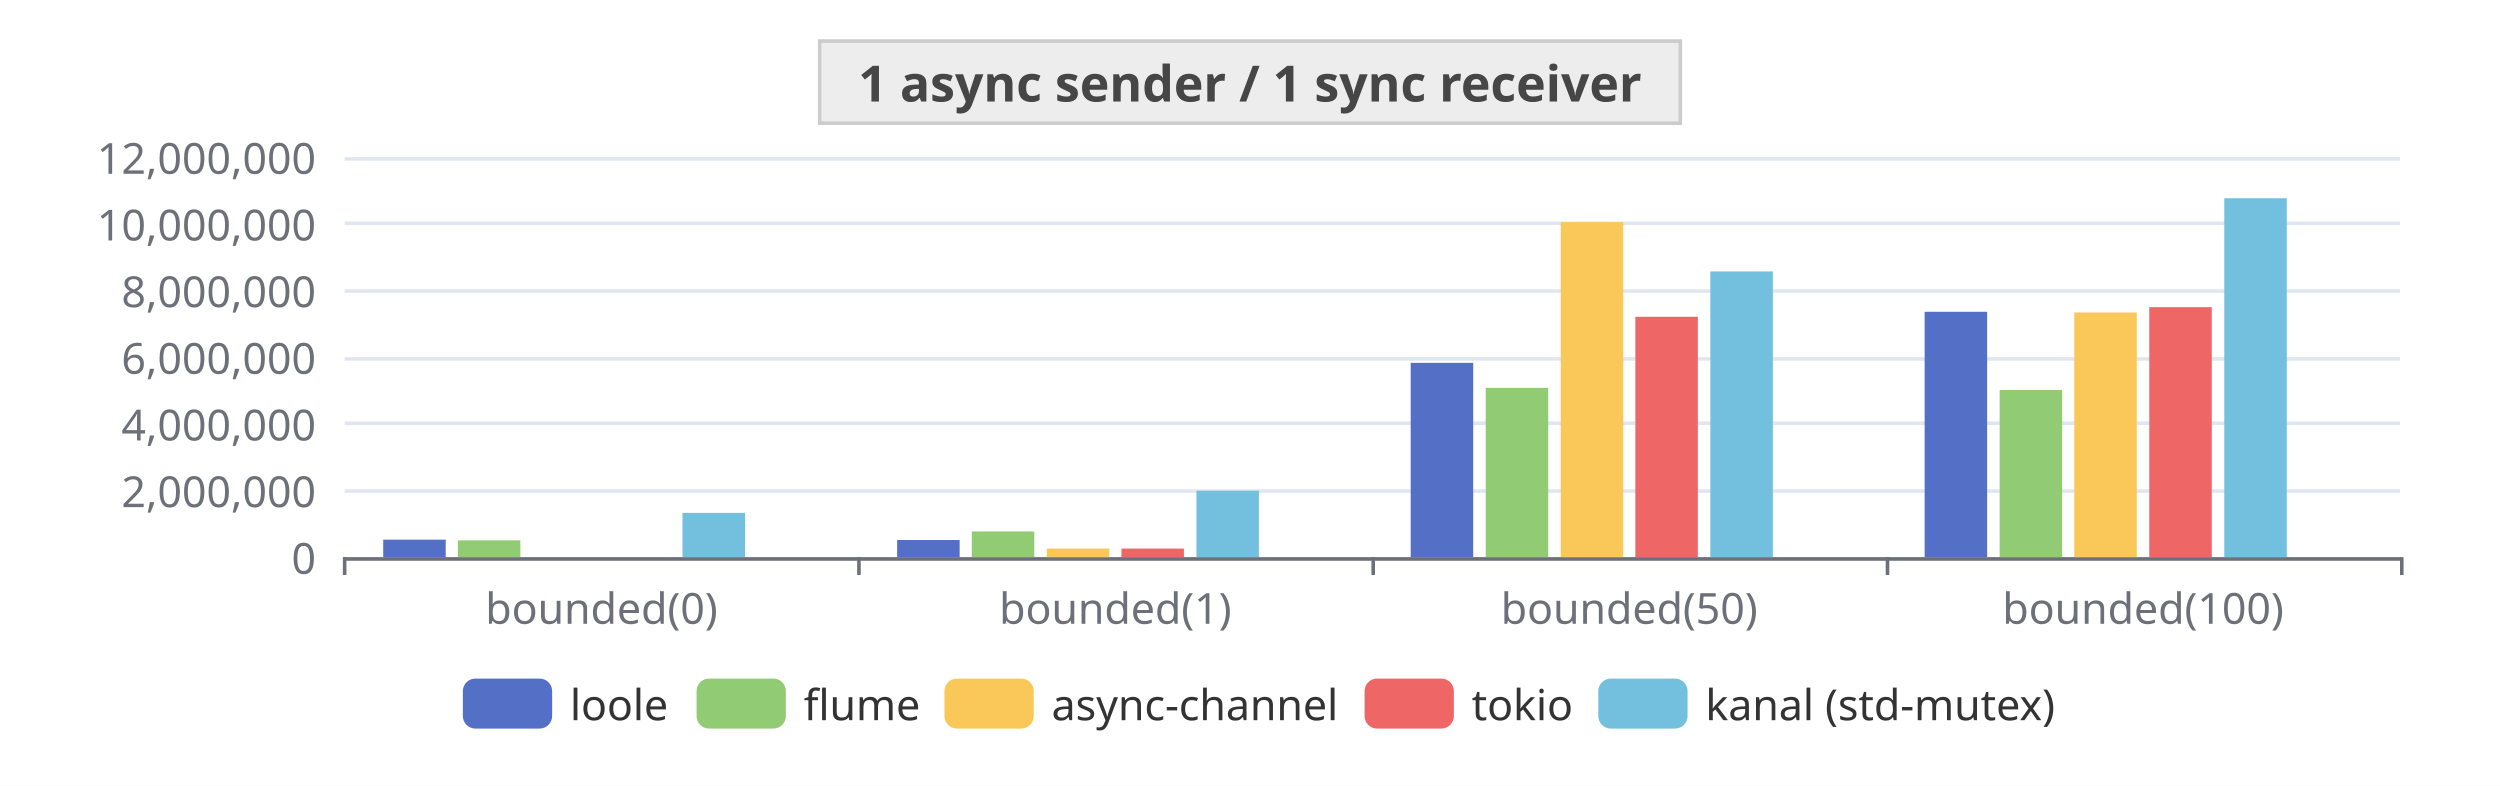
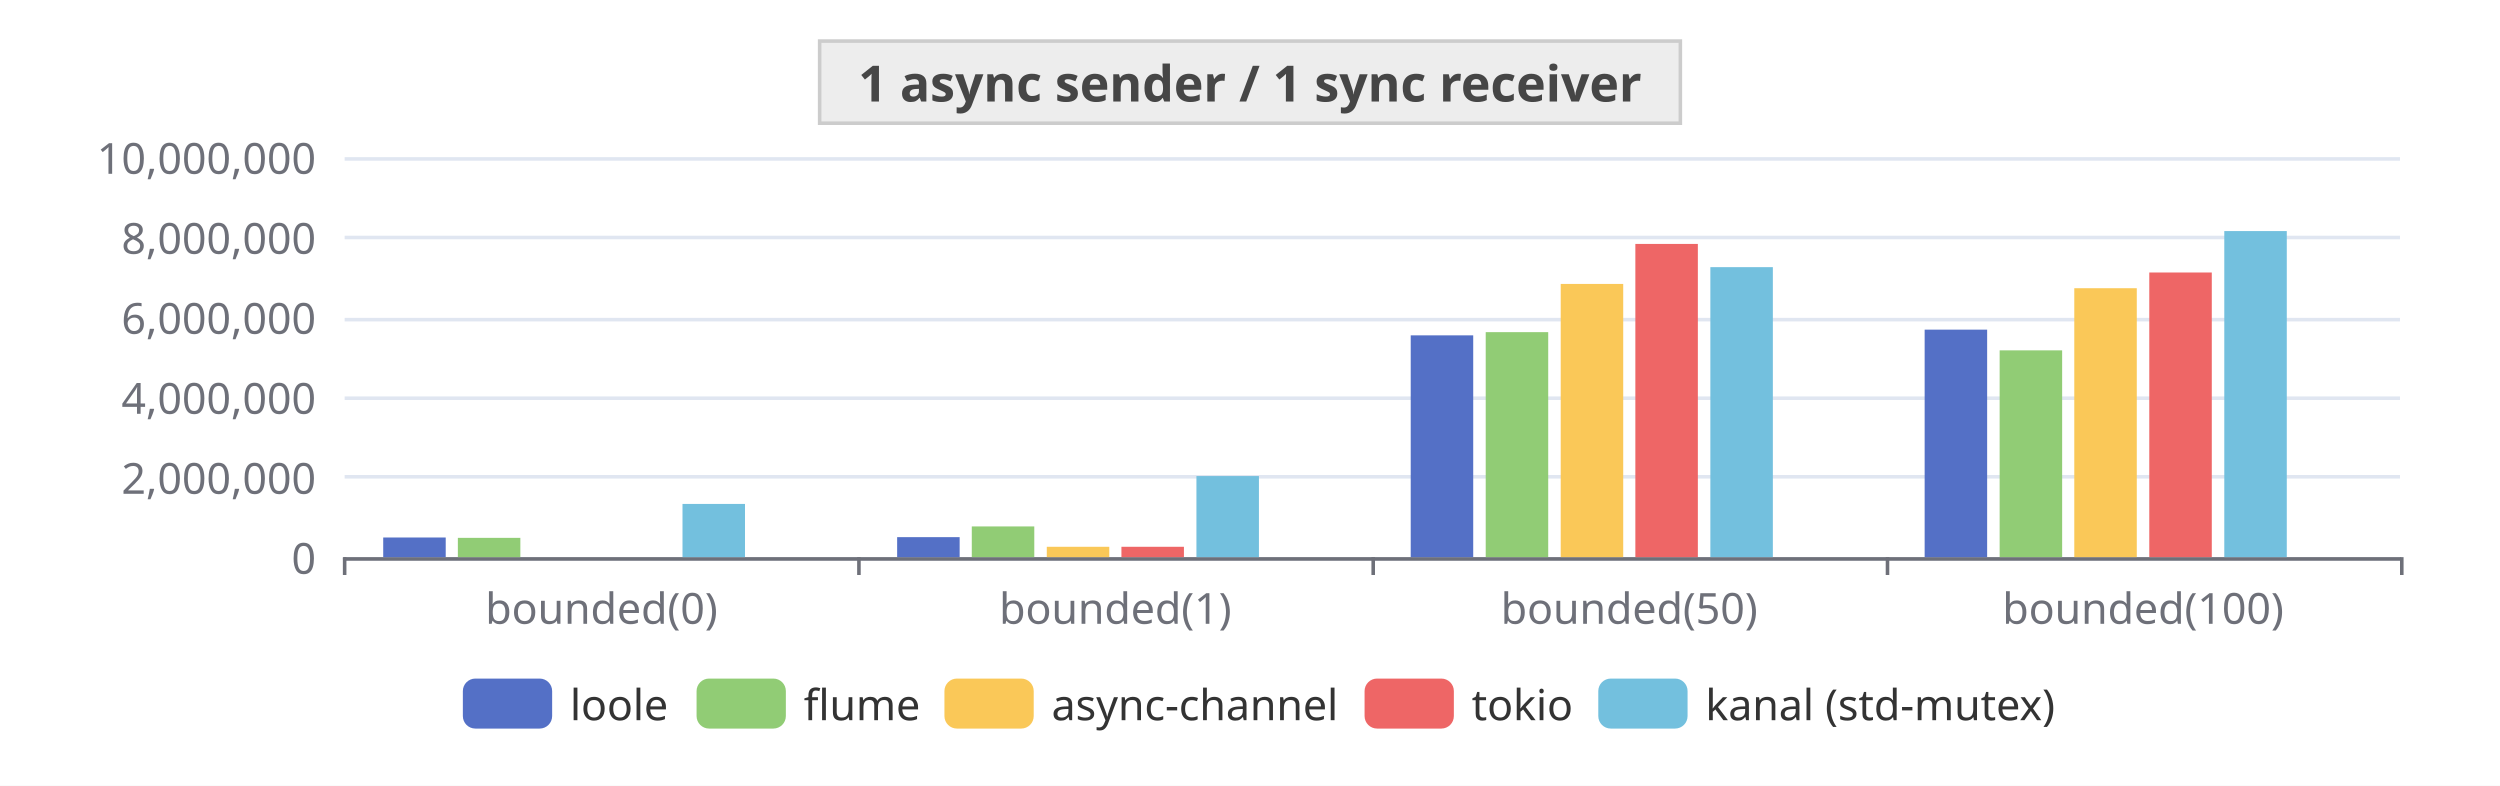
<svg xmlns="http://www.w3.org/2000/svg" width="700" height="220" version="1.1" baseProfile="full" viewBox="0 0 700 220">
  <rect width="700" height="220" x="0" y="0" id="0" fill="white" />
  <path d="M96.5 156.5L672 156.5" fill="none" stroke="#E0E6F1" />
-   <path d="M96.5 137.5L672 137.5" fill="none" stroke="#E0E6F1" />
-   <path d="M96.5 118.5L672 118.5" fill="none" stroke="#E0E6F1" />
-   <path d="M96.5 100.5L672 100.5" fill="none" stroke="#E0E6F1" />
-   <path d="M96.5 81.5L672 81.5" fill="none" stroke="#E0E6F1" />
-   <path d="M96.5 62.5L672 62.5" fill="none" stroke="#E0E6F1" />
+   <path d="M96.5 133.5L672 133.5" fill="none" stroke="#E0E6F1" />
+   <path d="M96.5 111.5L672 111.5" fill="none" stroke="#E0E6F1" />
+   <path d="M96.5 89.5L672 89.5" fill="none" stroke="#E0E6F1" />
+   <path d="M96.5 66.5L672 66.5" fill="none" stroke="#E0E6F1" />
  <path d="M96.5 44.5L672 44.5" fill="none" stroke="#E0E6F1" />
  <path d="M96.5 156.5L672 156.5" fill="none" stroke="#6E7079" stroke-linecap="round" />
  <path d="M96.5 156L96.5 161" fill="none" stroke="#6E7079" />
  <path d="M240.5 156L240.5 161" fill="none" stroke="#6E7079" />
  <path d="M384.5 156L384.5 161" fill="none" stroke="#6E7079" />
  <path d="M528.5 156L528.5 161" fill="none" stroke="#6E7079" />
  <path d="M672.5 156L672.5 161" fill="none" stroke="#6E7079" />
  <text dominant-baseline="central" text-anchor="end" style="font-size:12px;font-family:sans-serif;" transform="translate(88.48 156)" fill="#6E7079">0</text>
-   <text dominant-baseline="central" text-anchor="end" style="font-size:12px;font-family:sans-serif;" transform="translate(88.48 137.3333)" fill="#6E7079">2,000,000</text>
-   <text dominant-baseline="central" text-anchor="end" style="font-size:12px;font-family:sans-serif;" transform="translate(88.48 118.6667)" fill="#6E7079">4,000,000</text>
-   <text dominant-baseline="central" text-anchor="end" style="font-size:12px;font-family:sans-serif;" transform="translate(88.48 100)" fill="#6E7079">6,000,000</text>
-   <text dominant-baseline="central" text-anchor="end" style="font-size:12px;font-family:sans-serif;" transform="translate(88.48 81.3333)" fill="#6E7079">8,000,000</text>
-   <text dominant-baseline="central" text-anchor="end" style="font-size:12px;font-family:sans-serif;" transform="translate(88.48 62.6667)" fill="#6E7079">10,000,000</text>
-   <text dominant-baseline="central" text-anchor="end" style="font-size:12px;font-family:sans-serif;" transform="translate(88.48 44)" fill="#6E7079">12,000,000</text>
+   <text dominant-baseline="central" text-anchor="end" style="font-size:12px;font-family:sans-serif;" transform="translate(88.48 133.6)" fill="#6E7079">2,000,000</text>
+   <text dominant-baseline="central" text-anchor="end" style="font-size:12px;font-family:sans-serif;" transform="translate(88.48 111.2)" fill="#6E7079">4,000,000</text>
+   <text dominant-baseline="central" text-anchor="end" style="font-size:12px;font-family:sans-serif;" transform="translate(88.48 88.8)" fill="#6E7079">6,000,000</text>
+   <text dominant-baseline="central" text-anchor="end" style="font-size:12px;font-family:sans-serif;" transform="translate(88.48 66.4)" fill="#6E7079">8,000,000</text>
+   <text dominant-baseline="central" text-anchor="end" style="font-size:12px;font-family:sans-serif;" transform="translate(88.48 44)" fill="#6E7079">10,000,000</text>
  <text dominant-baseline="central" text-anchor="middle" style="font-size:12px;font-family:sans-serif;" y="6" transform="translate(168.42 164)" fill="#6E7079">bounded(0)</text>
  <text dominant-baseline="central" text-anchor="middle" style="font-size:12px;font-family:sans-serif;" y="6" transform="translate(312.3 164)" fill="#6E7079">bounded(1)</text>
  <text dominant-baseline="central" text-anchor="middle" style="font-size:12px;font-family:sans-serif;" y="6" transform="translate(456.18 164)" fill="#6E7079">bounded(50)</text>
  <text dominant-baseline="central" text-anchor="middle" style="font-size:12px;font-family:sans-serif;" y="6" transform="translate(600.06 164)" fill="#6E7079">bounded(100)</text>
-   <path d="M107.3 156l17.5 0l0 -4.9l-17.5 0Z" fill="#5470c6" />
-   <path d="M251.2 156l17.5 0l0 -4.8l-17.5 0Z" fill="#5470c6" />
-   <path d="M395 156l17.5 0l0 -54.4l-17.5 0Z" fill="#5470c6" />
-   <path d="M538.9 156l17.5 0l0 -68.7l-17.5 0Z" fill="#5470c6" />
-   <path d="M128.2 156l17.5 0l0 -4.7l-17.5 0Z" fill="#91cc75" />
-   <path d="M272.1 156l17.5 0l0 -7.2l-17.5 0Z" fill="#91cc75" />
-   <path d="M416 156l17.5 0l0 -47.4l-17.5 0Z" fill="#91cc75" />
-   <path d="M559.9 156l17.5 0l0 -46.8l-17.5 0Z" fill="#91cc75" />
+   <path d="M107.3 156l17.5 0l0 -5.5l-17.5 0Z" fill="#5470c6" />
+   <path d="M251.2 156l17.5 0l0 -5.6l-17.5 0Z" fill="#5470c6" />
+   <path d="M395 156l17.5 0l0 -62.1l-17.5 0Z" fill="#5470c6" />
+   <path d="M538.9 156l17.5 0l0 -63.7l-17.5 0Z" fill="#5470c6" />
+   <path d="M128.2 156l17.5 0l0 -5.4l-17.5 0Z" fill="#91cc75" />
+   <path d="M272.1 156l17.5 0l0 -8.6l-17.5 0Z" fill="#91cc75" />
+   <path d="M416 156l17.5 0l0 -63l-17.5 0Z" fill="#91cc75" />
+   <path d="M559.9 156l17.5 0l0 -57.9l-17.5 0Z" fill="#91cc75" />
  <path d="M149.2 156l17.5 0l0 0l-17.5 0Z" fill="#fac858" />
-   <path d="M293.1 156l17.5 0l0 -2.4l-17.5 0Z" fill="#fac858" />
-   <path d="M437 156l17.5 0l0 -93.8l-17.5 0Z" fill="#fac858" />
-   <path d="M580.8 156l17.5 0l0 -68.5l-17.5 0Z" fill="#fac858" />
+   <path d="M293.1 156l17.5 0l0 -2.9l-17.5 0Z" fill="#fac858" />
+   <path d="M437 156l17.5 0l0 -76.5l-17.5 0Z" fill="#fac858" />
+   <path d="M580.8 156l17.5 0l0 -75.3l-17.5 0Z" fill="#fac858" />
  <path d="M170.2 156l17.5 0l0 0l-17.5 0Z" fill="#ee6666" />
-   <path d="M314 156l17.5 0l0 -2.4l-17.5 0Z" fill="#ee6666" />
-   <path d="M457.9 156l17.5 0l0 -67.3l-17.5 0Z" fill="#ee6666" />
-   <path d="M601.8 156l17.5 0l0 -70l-17.5 0Z" fill="#ee6666" />
-   <path d="M191.1 156l17.5 0l0 -12.4l-17.5 0Z" fill="#73c0de" />
-   <path d="M335 156l17.5 0l0 -18.6l-17.5 0Z" fill="#73c0de" />
-   <path d="M478.9 156l17.5 0l0 -80l-17.5 0Z" fill="#73c0de" />
-   <path d="M622.8 156l17.5 0l0 -100.5l-17.5 0Z" fill="#73c0de" />
+   <path d="M314 156l17.5 0l0 -2.9l-17.5 0Z" fill="#ee6666" />
+   <path d="M457.9 156l17.5 0l0 -87.7l-17.5 0Z" fill="#ee6666" />
+   <path d="M601.8 156l17.5 0l0 -79.7l-17.5 0Z" fill="#ee6666" />
+   <path d="M191.1 156l17.5 0l0 -14.9l-17.5 0Z" fill="#73c0de" />
+   <path d="M335 156l17.5 0l0 -22.7l-17.5 0Z" fill="#73c0de" />
+   <path d="M478.9 156l17.5 0l0 -81.2l-17.5 0Z" fill="#73c0de" />
+   <path d="M622.8 156l17.5 0l0 -91.3l-17.5 0Z" fill="#73c0de" />
  <path d="M212.1 156l17.5 0l0 0l-17.5 0Z" fill="#3ba272" />
  <path d="M356 156l17.5 0l0 0l-17.5 0Z" fill="#3ba272" />
  <path d="M499.9 156l17.5 0l0 0l-17.5 0Z" fill="#3ba272" />
  <path d="M643.7 156l17.5 0l0 0l-17.5 0Z" fill="#3ba272" />
  <path d="M-5 -5l450.8 0l0 24l-450.8 0Z" transform="translate(129.6 190)" fill="rgb(0,0,0)" fill-opacity="0" stroke="#ccc" stroke-width="0" />
  <path d="M3.5 0L21.5 0A3.5 3.5 0 0 1 25 3.5L25 10.5A3.5 3.5 0 0 1 21.5 14L3.5 14A3.5 3.5 0 0 1 0 10.5L0 3.5A3.5 3.5 0 0 1 3.5 0" transform="translate(129.6 190)" fill="#5470c6" />
  <text dominant-baseline="central" text-anchor="start" style="font-size:12px;font-family:sans-serif;" x="30" y="7" transform="translate(129.6 190)" fill="#333">loole</text>
  <path d="M3.5 0L21.5 0A3.5 3.5 0 0 1 25 3.5L25 10.5A3.5 3.5 0 0 1 21.5 14L3.5 14A3.5 3.5 0 0 1 0 10.5L0 3.5A3.5 3.5 0 0 1 3.5 0" transform="translate(195.04 190)" fill="#91cc75" />
  <text dominant-baseline="central" text-anchor="start" style="font-size:12px;font-family:sans-serif;" x="30" y="7" transform="translate(195.04 190)" fill="#333">flume</text>
  <path d="M3.5 0L21.5 0A3.5 3.5 0 0 1 25 3.5L25 10.5A3.5 3.5 0 0 1 21.5 14L3.5 14A3.5 3.5 0 0 1 0 10.5L0 3.5A3.5 3.5 0 0 1 3.5 0" transform="translate(264.44 190)" fill="#fac858" />
  <text dominant-baseline="central" text-anchor="start" style="font-size:12px;font-family:sans-serif;" x="30" y="7" transform="translate(264.44 190)" fill="#333">async-channel</text>
  <path d="M3.5 0L21.5 0A3.5 3.5 0 0 1 25 3.5L25 10.5A3.5 3.5 0 0 1 21.5 14L3.5 14A3.5 3.5 0 0 1 0 10.5L0 3.5A3.5 3.5 0 0 1 3.5 0" transform="translate(382.08 190)" fill="#ee6666" />
  <text dominant-baseline="central" text-anchor="start" style="font-size:12px;font-family:sans-serif;" x="30" y="7" transform="translate(382.08 190)" fill="#333">tokio</text>
  <path d="M3.5 0L21.5 0A3.5 3.5 0 0 1 25 3.5L25 10.5A3.5 3.5 0 0 1 21.5 14L3.5 14A3.5 3.5 0 0 1 0 10.5L0 3.5A3.5 3.5 0 0 1 3.5 0" transform="translate(447.52 190)" fill="#73c0de" />
  <text dominant-baseline="central" text-anchor="start" style="font-size:12px;font-family:sans-serif;" xml:space="preserve" x="30" y="7" transform="translate(447.52 190)" fill="#333">kanal (std-mutex)</text>
  <path d="M-120.5 -4.5l241 0l0 23l-241 0Z" transform="translate(350 16)" fill="#ddd8" stroke="#ccc" />
  <text dominant-baseline="central" text-anchor="middle" style="font-size:14px;font-family:sans-serif;font-weight:bold;" xml:space="preserve" y="7" transform="translate(350 16)" fill="#464646">1 async sender / 1 sync receiver</text>
</svg>
